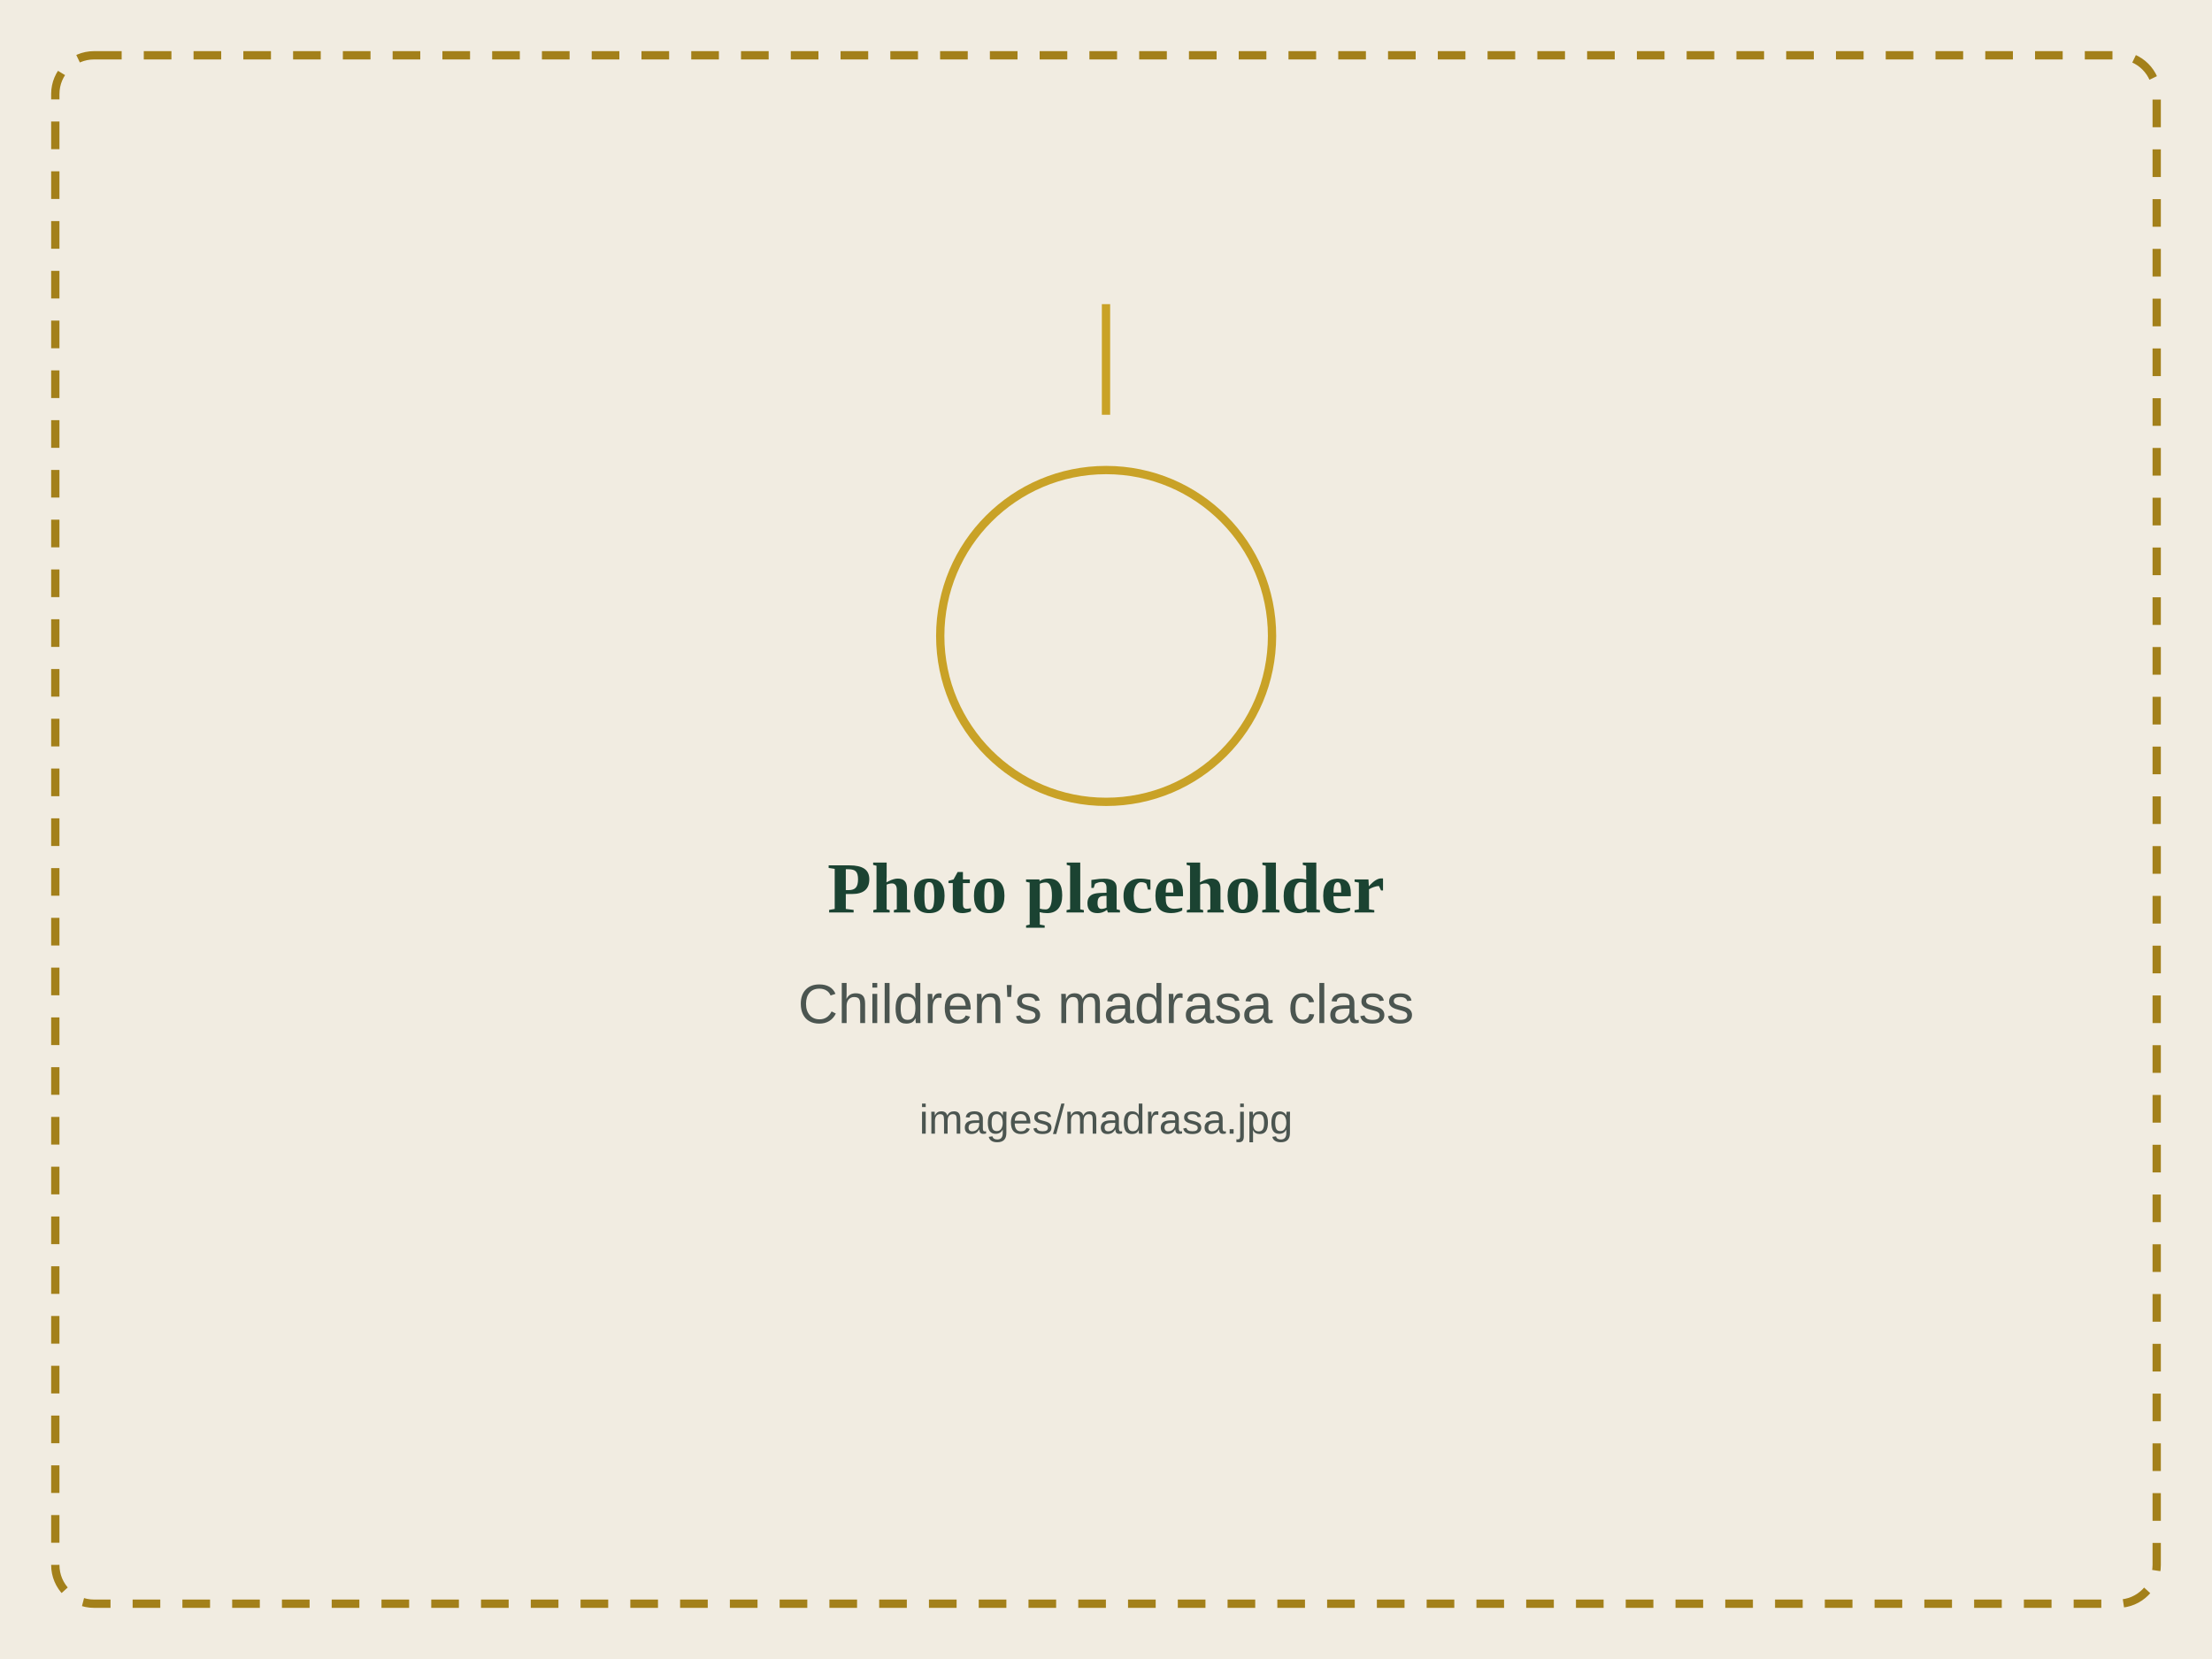
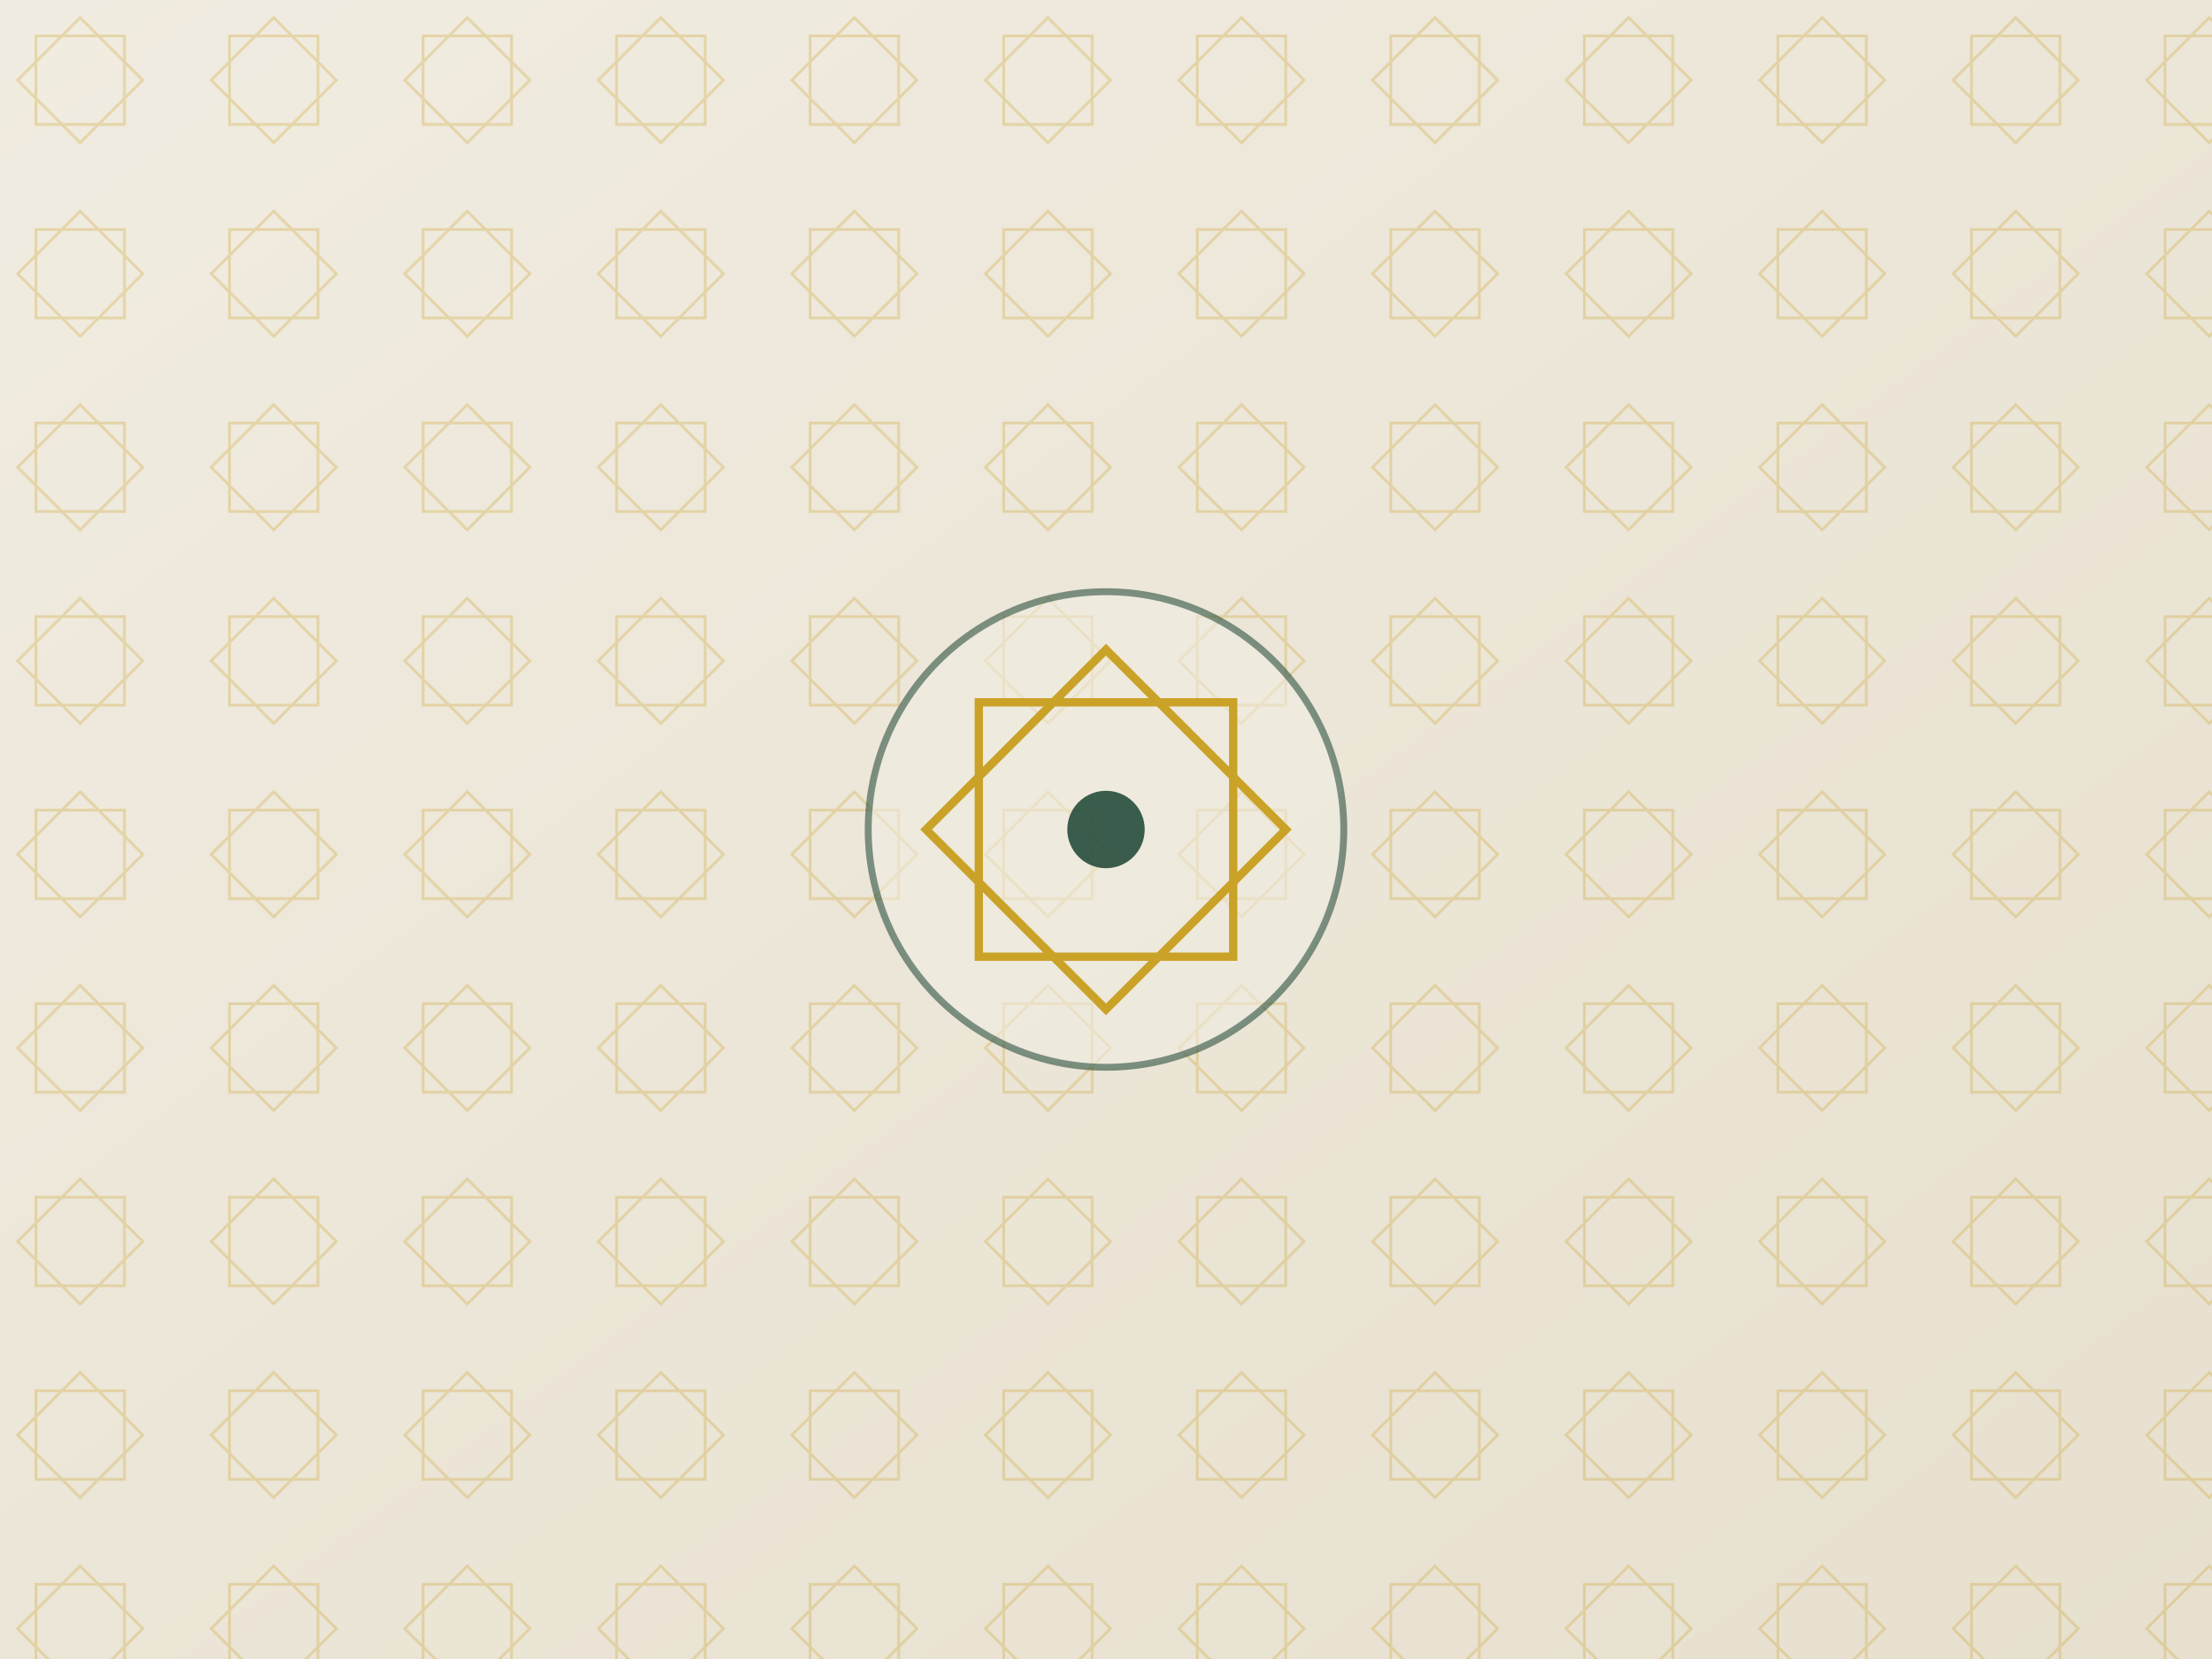
- <svg xmlns="http://www.w3.org/2000/svg" viewBox="0 0 800 600" role="img" aria-label="Children's madrasa class placeholder">
-   <rect width="800" height="600" fill="#f1ece1" />
-   <rect x="20" y="20" width="760" height="560" fill="none" stroke="#a3801a" stroke-width="3" stroke-dasharray="10 8" rx="14" />
-   <g fill="none" stroke="#c9a227" stroke-width="3">
-     <path d="M400 170 a60 60 0 1 0 0.1 0 Z" />
-     <line x1="400" y1="110" x2="400" y2="150" />
+ <svg xmlns="http://www.w3.org/2000/svg" viewBox="0 0 800 600" role="img" aria-label="Children's madrasa class — decorative placeholder, photo to be added">
+   <defs>
+     <linearGradient id="bg-madrasa" x1="0" y1="0" x2="1" y2="1">
+       <stop offset="0" stop-color="#f1ece1" />
+       <stop offset="1" stop-color="#e7e0cf" />
+     </linearGradient>
+     <pattern id="pat-madrasa" width="70" height="70" patternUnits="userSpaceOnUse">
+       <g stroke="#c9a227" stroke-width="1" fill="none" opacity="0.3">
+         <rect x="13" y="13" width="32" height="32" />
+         <rect x="13" y="13" width="32" height="32" transform="rotate(45 29 29)" />
+       </g>
+     </pattern>
+   </defs>
+   <rect width="800" height="600" fill="url(#bg-madrasa)" />
+   <rect width="800" height="600" fill="url(#pat-madrasa)" />
+   <g transform="translate(400,300)">
+     <circle r="86" fill="#f1ece1" opacity="0.55" />
+     <circle r="86" fill="none" stroke="#1b4332" stroke-width="2.5" opacity="0.55" />
+     <g stroke="#c9a227" stroke-width="3" fill="none">
+       <rect x="-46" y="-46" width="92" height="92" transform="rotate(45)" />
+       <rect x="-46" y="-46" width="92" height="92" />
+     </g>
+     <circle r="14" fill="#1b4332" opacity="0.85" />
  </g>
-   <text x="400" y="330" font-family="Georgia, 'Times New Roman', serif" font-size="26" fill="#1b4332" text-anchor="middle" font-weight="700">Photo placeholder</text>
-   <text x="400" y="370" font-family="Arial, sans-serif" font-size="20" fill="#4b5550" text-anchor="middle">Children's madrasa class</text>
-   <text x="400" y="410" font-family="Arial, sans-serif" font-size="15" fill="#4b5550" text-anchor="middle">images/madrasa.jpg</text>
</svg>
